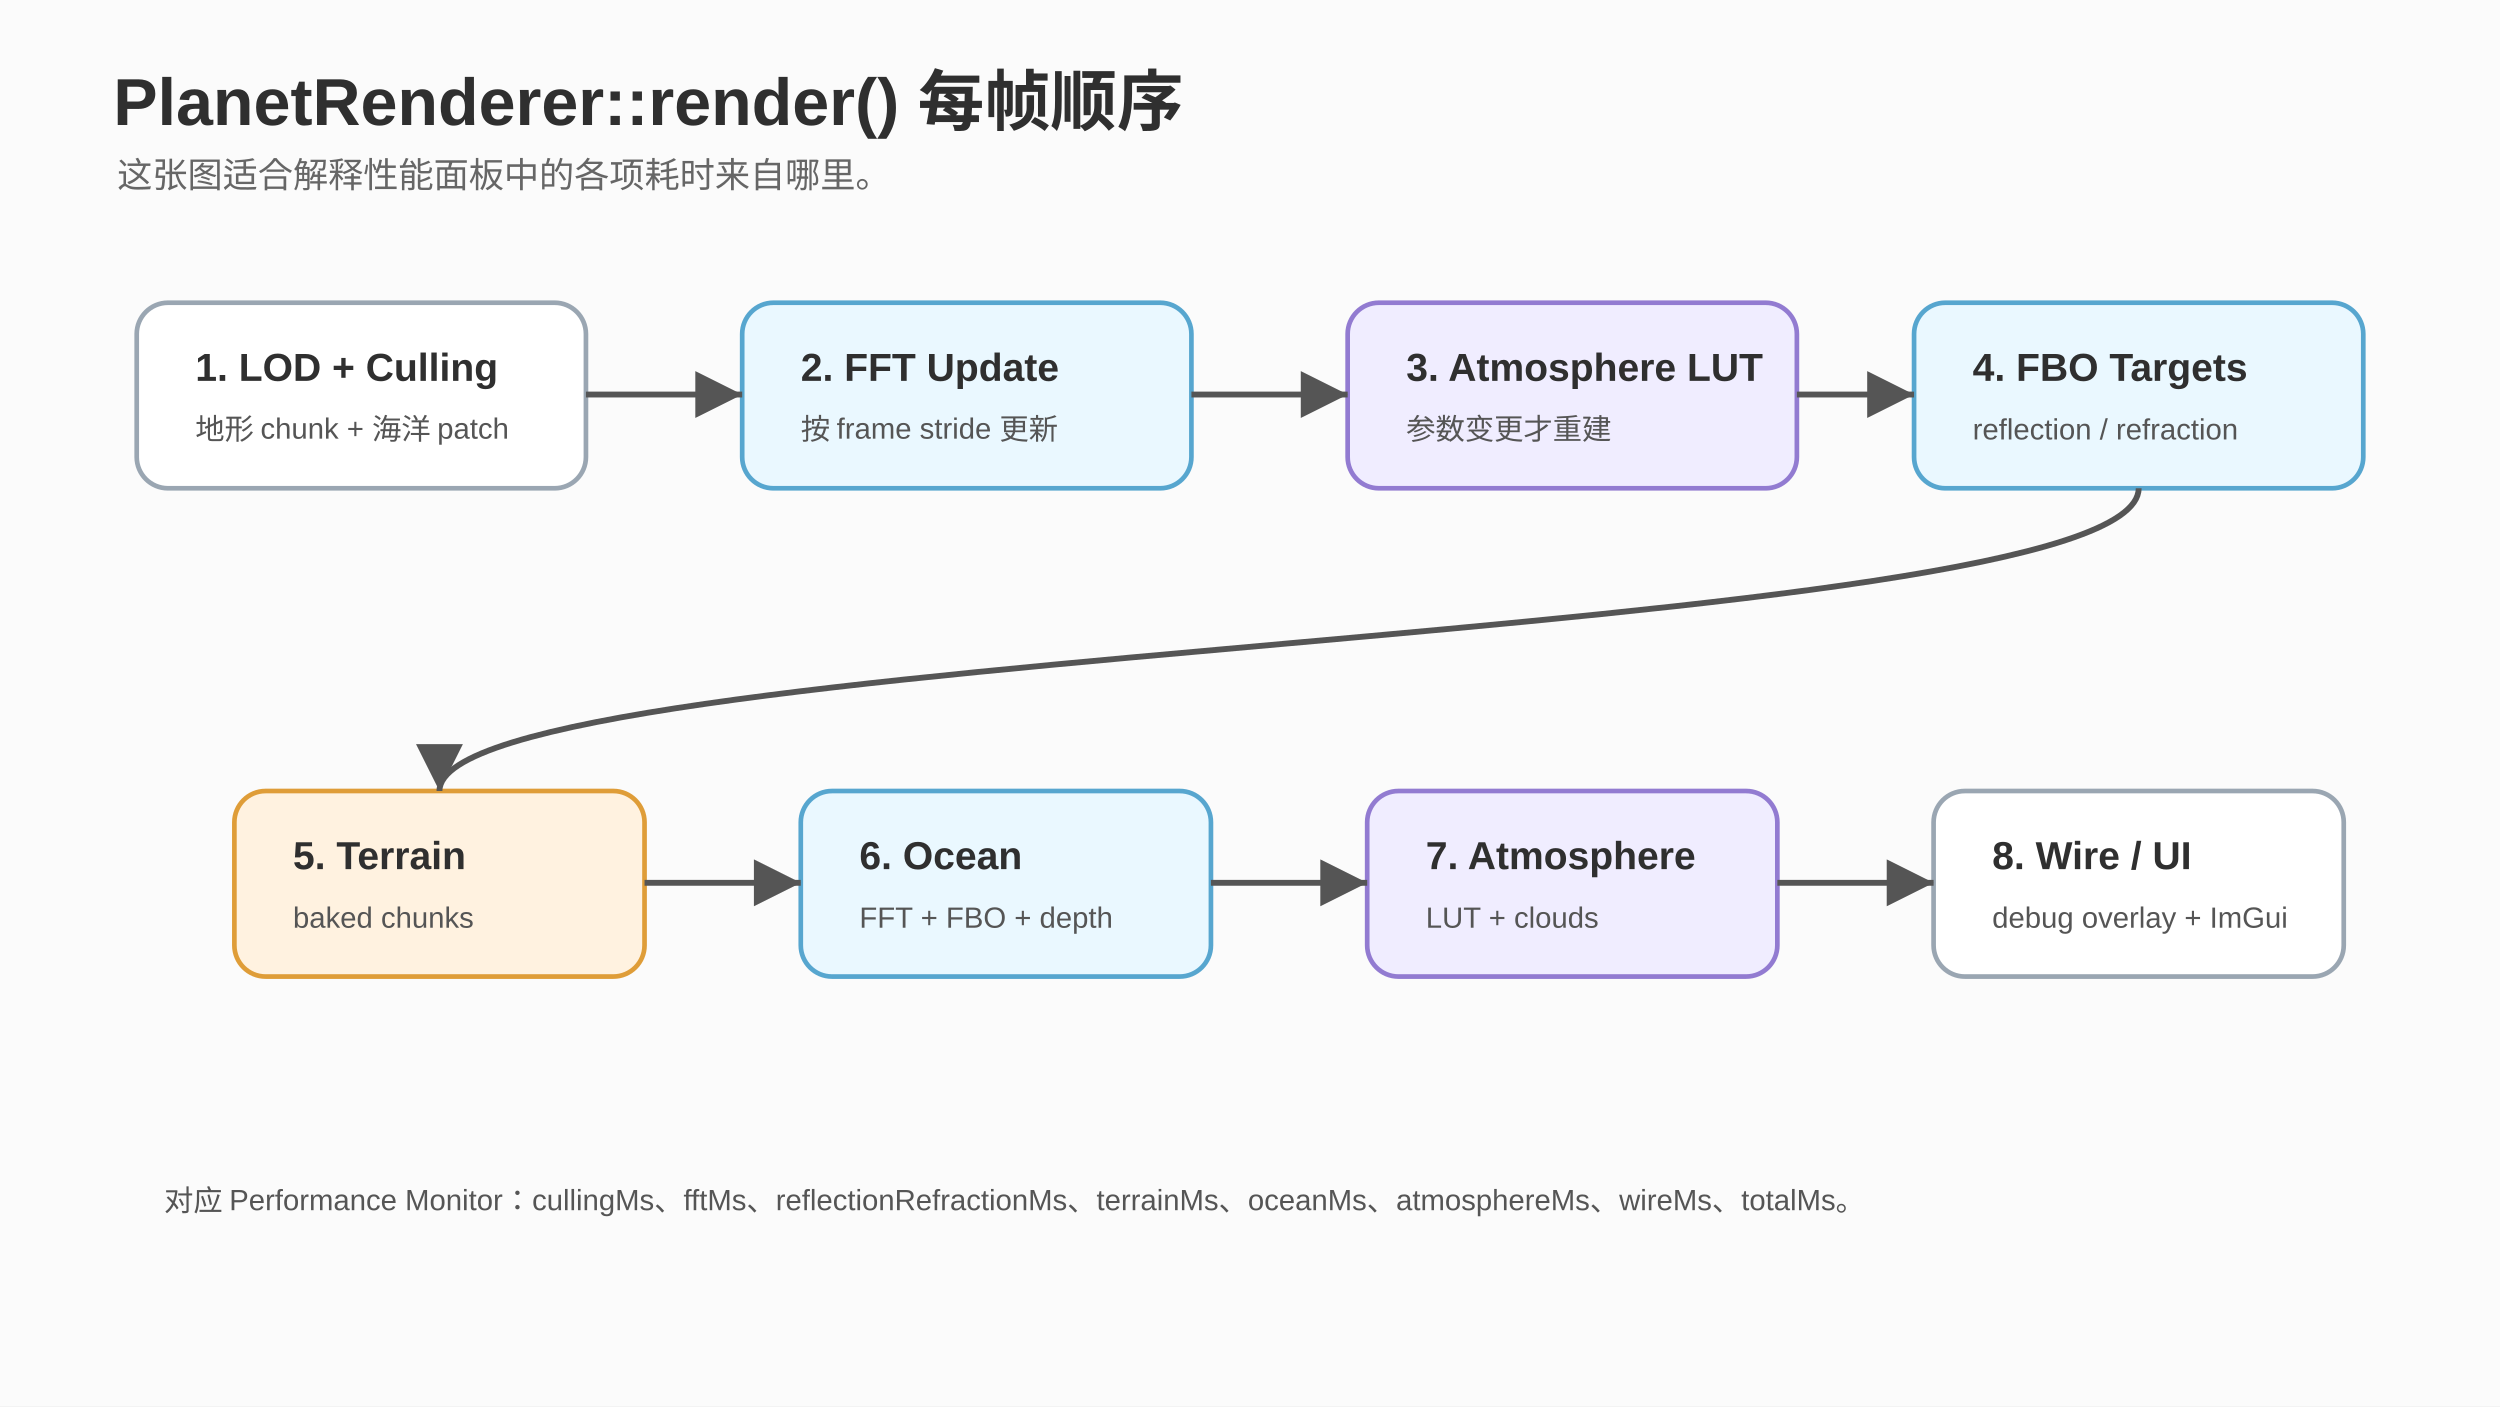
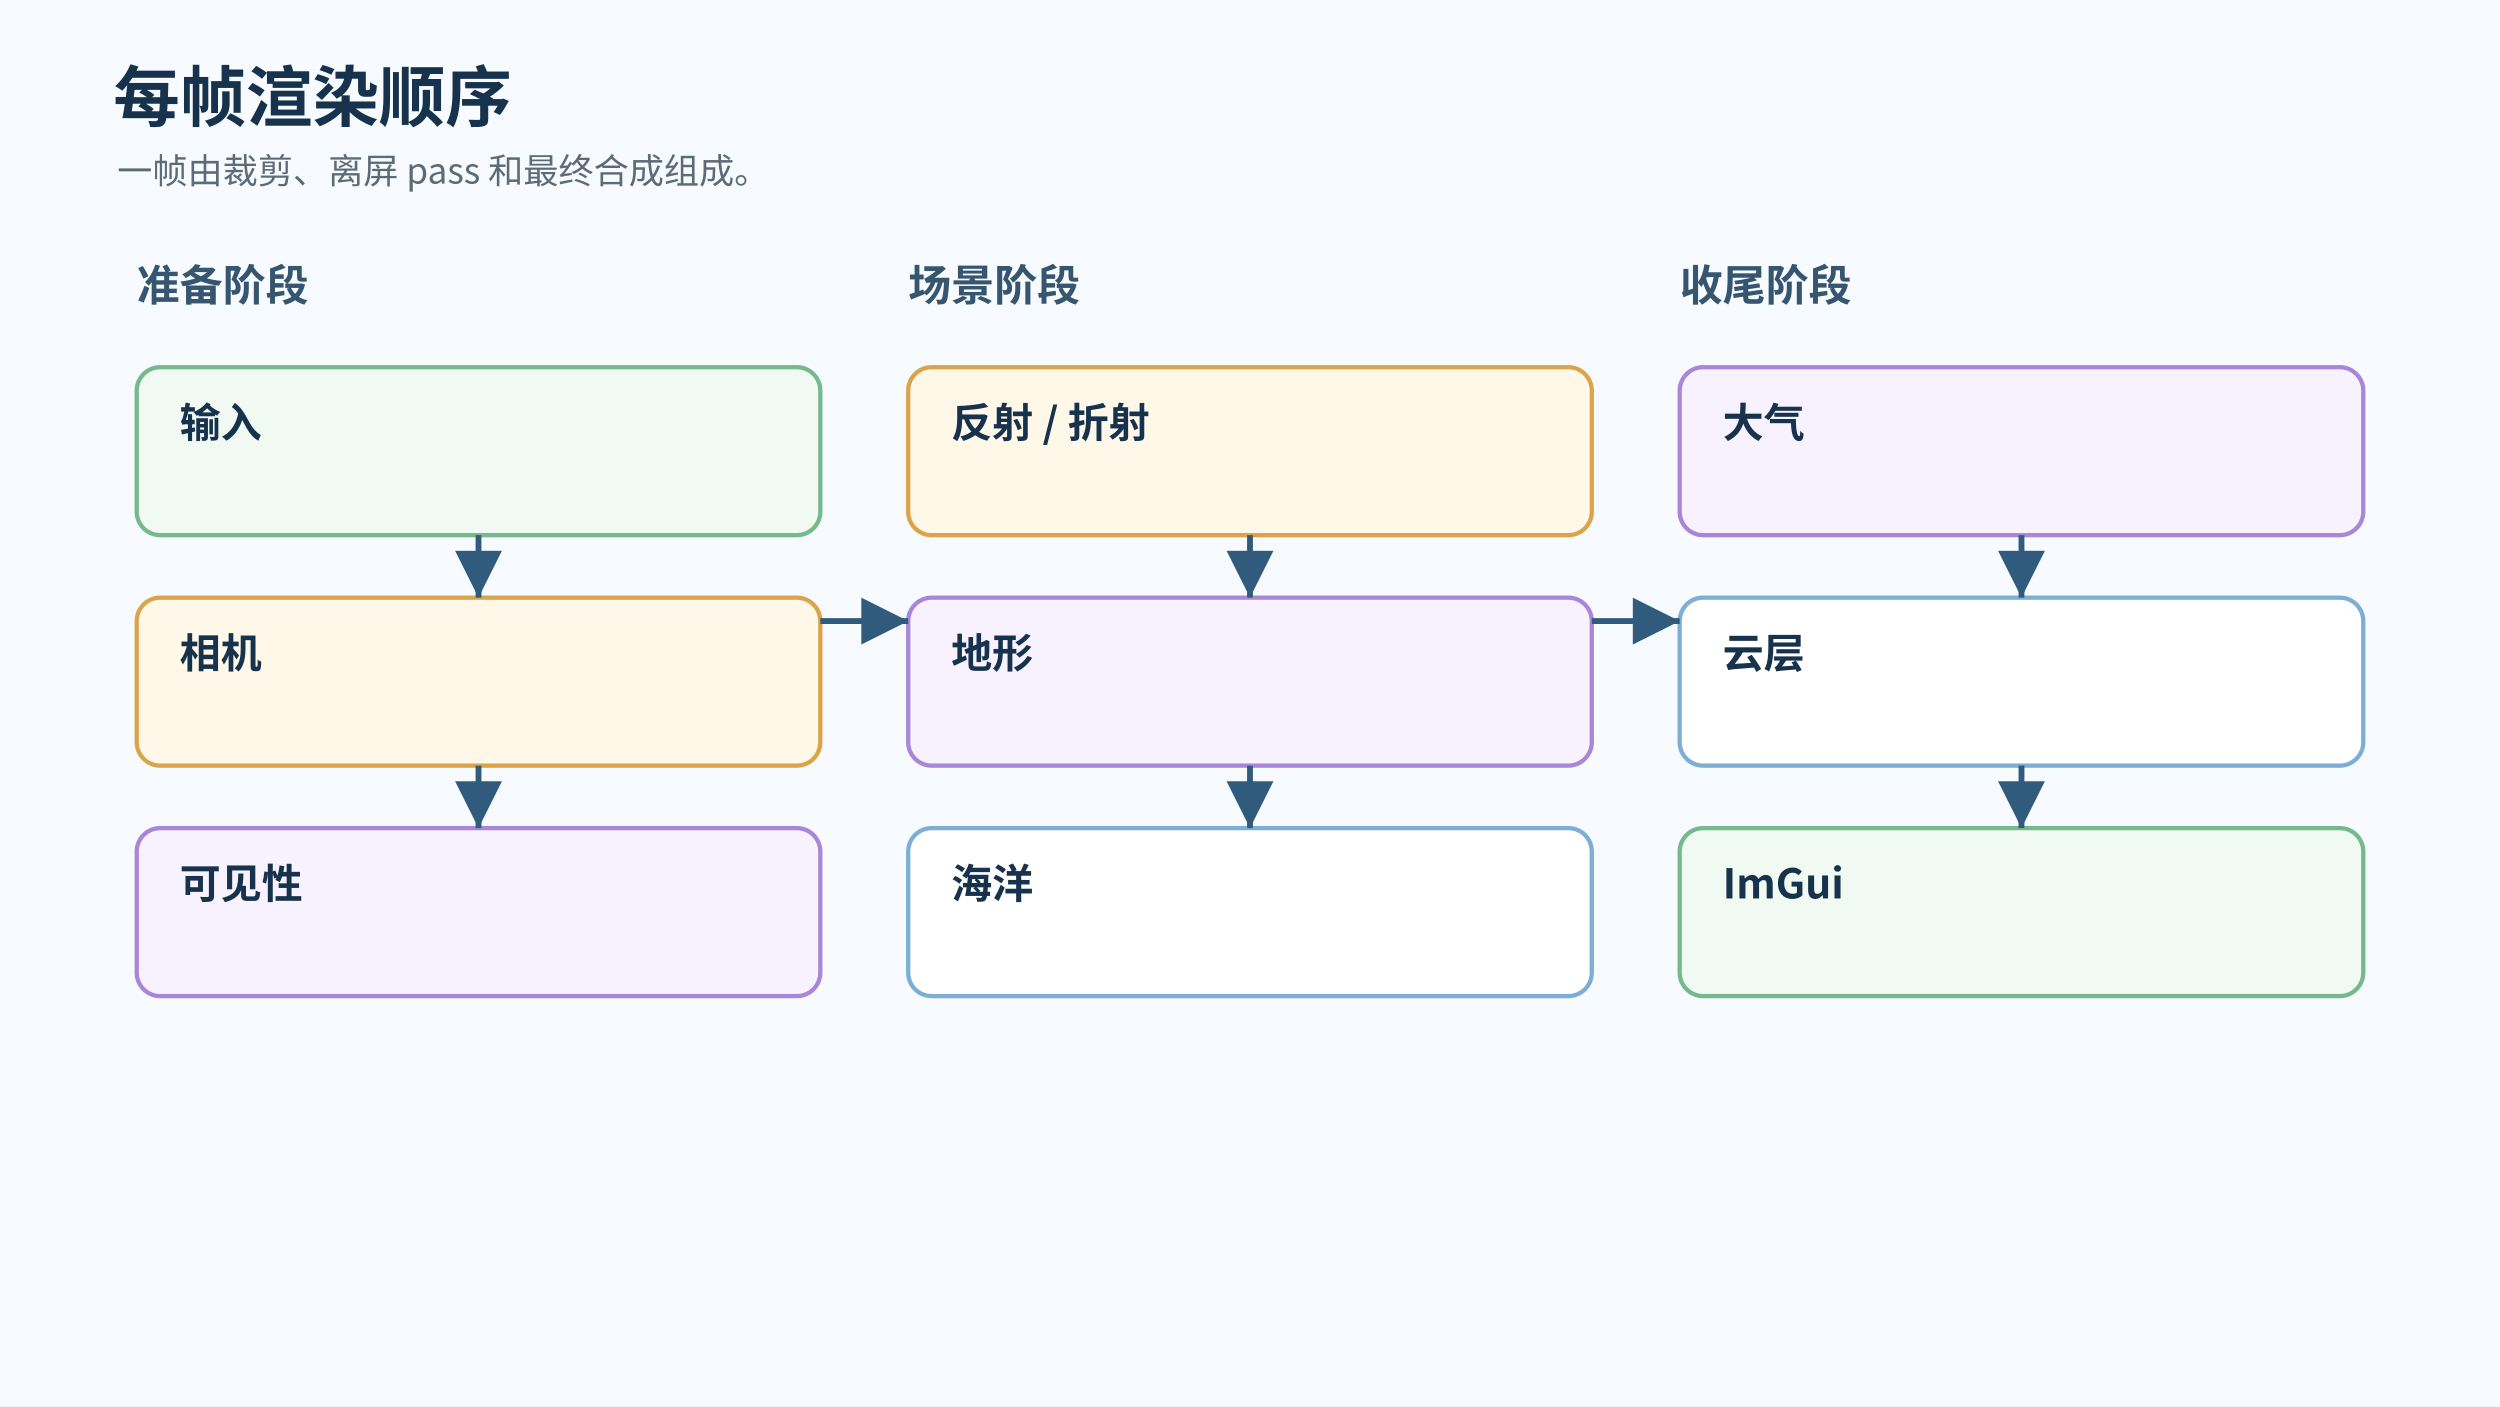
<svg xmlns="http://www.w3.org/2000/svg" width="1280" height="720" viewBox="0 0 1280 720" role="img" aria-labelledby="title desc">
  <defs>
    <marker id="arrow" markerWidth="12" markerHeight="12" refX="10" refY="6" orient="auto">
-       <path d="M2,2 L10,6 L2,10 Z" fill="#555" />
+       <path d="M2,2 L10,6 L2,10 Z" fill="#315b7c" />
    </marker>
    <style>
-       .bg{fill:#fbfbfb}.title{font:700 34px 'Microsoft YaHei',Arial,sans-serif;fill:#2f2f2f}.sub{font:18px 'Microsoft YaHei',Arial,sans-serif;fill:#666}
-       .step{fill:#fff;stroke:#9aa6b2;stroke-width:2.4;rx:16}.hot{fill:#fff2e0;stroke:#df9d38;stroke-width:2.4;rx:16}.water{fill:#eaf8ff;stroke:#57a6cf;stroke-width:2.4;rx:16}.sky{fill:#f0edff;stroke:#927bd1;stroke-width:2.4;rx:16}
-       .label{font:700 20px 'Microsoft YaHei',Arial,sans-serif;fill:#2f2f2f}.small{font:15px 'Microsoft YaHei',Arial,sans-serif;fill:#555}.arrow{stroke:#555;stroke-width:3;fill:none;marker-end:url(#arrow)}
+       .bg{fill:#f7fbff}.title{font:700 34px 'Microsoft YaHei','Noto Sans CJK SC',Arial,sans-serif;fill:#17324d}.sub{font:18px 'Microsoft YaHei','Noto Sans CJK SC',Arial,sans-serif;fill:#5d6b78}
+       .lane{font:700 22px 'Microsoft YaHei','Noto Sans CJK SC',Arial,sans-serif;fill:#36566f}.box{fill:#fff;stroke-width:2.2}.blue{stroke:#7daed5;fill:#ffffff}.green{stroke:#76b98d;fill:#f0faf3}.amber{stroke:#dca44a;fill:#fff8e8}.violet{stroke:#a986d7;fill:#f8f2ff}
+       .label{font:700 21px 'Microsoft YaHei','Noto Sans CJK SC',Arial,sans-serif;fill:#17324d}.small{font:16px 'Microsoft YaHei','Noto Sans CJK SC',Arial,sans-serif;fill:#435464}.arrow{stroke:#315b7c;stroke-width:3;fill:none;marker-end:url(#arrow)}
    </style>
  </defs>
  <rect class="bg" width="1280" height="720" />
-   <text class="title" x="58" y="64">PlanetRenderer::render() 每帧顺序</text>
-   <text class="sub" x="60" y="96">这张图适合解释性能面板中的各项耗时来自哪里。</text>
-   <rect class="step" x="70" y="155" width="230" height="95" />
-   <text class="label" x="100" y="195">1. LOD + Culling</text>
-   <text class="small" x="100" y="225">地形 chunk + 海洋 patch</text>
-   <rect class="water" x="380" y="155" width="230" height="95" />
-   <text class="label" x="410" y="195">2. FFT Update</text>
-   <text class="small" x="410" y="225">按 frame stride 更新</text>
-   <rect class="sky" x="690" y="155" width="230" height="95" />
-   <text class="label" x="720" y="195">3. Atmosphere LUT</text>
-   <text class="small" x="720" y="225">参数变更才重建</text>
-   <rect class="water" x="980" y="155" width="230" height="95" />
-   <text class="label" x="1010" y="195">4. FBO Targets</text>
-   <text class="small" x="1010" y="225">reflection / refraction</text>
-   <rect class="hot" x="120" y="405" width="210" height="95" />
-   <text class="label" x="150" y="445">5. Terrain</text>
-   <text class="small" x="150" y="475">baked chunks</text>
-   <rect class="water" x="410" y="405" width="210" height="95" />
-   <text class="label" x="440" y="445">6. Ocean</text>
-   <text class="small" x="440" y="475">FFT + FBO + depth</text>
-   <rect class="sky" x="700" y="405" width="210" height="95" />
-   <text class="label" x="730" y="445">7. Atmosphere</text>
-   <text class="small" x="730" y="475">LUT + clouds</text>
-   <rect class="step" x="990" y="405" width="210" height="95" />
-   <text class="label" x="1020" y="445">8. Wire / UI</text>
-   <text class="small" x="1020" y="475">debug overlay + ImGui</text>
-   <path class="arrow" d="M300 202 H380" />
-   <path class="arrow" d="M610 202 H690" />
-   <path class="arrow" d="M920 202 H980" />
-   <path class="arrow" d="M1095 250 C1095 330 225 330 225 405" />
-   <path class="arrow" d="M330 452 H410" />
-   <path class="arrow" d="M620 452 H700" />
-   <path class="arrow" d="M910 452 H990" />
-   <text class="small" x="84" y="620">对应 Performance Monitor：cullingMs、fftMs、reflectionRefractionMs、terrainMs、oceanMs、atmosphereMs、wireMs、totalMs。</text>
+   <text class="title" x="58" y="62">每帧渲染顺序</text>
+   <text class="sub" x="60" y="94" text-anchor="start">一帧由裁剪、离屏 pass 和最终合成组成。</text>
+   <text class="lane" x="70" y="154">准备阶段</text>
+   <rect class="box green" x="70" y="188" width="350" height="86" rx="12" />
+   <text class="label" x="92" y="224" text-anchor="start">输入</text>
+   <rect class="box amber" x="70" y="306" width="350" height="86" rx="12" />
+   <text class="label" x="92" y="342" text-anchor="start">相机</text>
+   <path class="arrow" d="M245 274 L245 306" />
+   <rect class="box violet" x="70" y="424" width="350" height="86" rx="12" />
+   <text class="label" x="92" y="460" text-anchor="start">可见性</text>
+   <path class="arrow" d="M245 392 L245 424" />
+   <text class="lane" x="465" y="154">场景阶段</text>
+   <rect class="box amber" x="465" y="188" width="350" height="86" rx="12" />
+   <text class="label" x="487" y="224" text-anchor="start">反射 / 折射</text>
+   <rect class="box violet" x="465" y="306" width="350" height="86" rx="12" />
+   <text class="label" x="487" y="342" text-anchor="start">地形</text>
+   <path class="arrow" d="M640 274 L640 306" />
+   <rect class="box blue" x="465" y="424" width="350" height="86" rx="12" />
+   <text class="label" x="487" y="460" text-anchor="start">海洋</text>
+   <path class="arrow" d="M640 392 L640 424" />
+   <path class="arrow" d="M420 318 C442 318, 442 318, 465 318" />
+   <text class="lane" x="860" y="154">收尾阶段</text>
+   <rect class="box violet" x="860" y="188" width="350" height="86" rx="12" />
+   <text class="label" x="882" y="224" text-anchor="start">大气</text>
+   <rect class="box blue" x="860" y="306" width="350" height="86" rx="12" />
+   <text class="label" x="882" y="342" text-anchor="start">云层</text>
+   <path class="arrow" d="M1035 274 L1035 306" />
+   <rect class="box green" x="860" y="424" width="350" height="86" rx="12" />
+   <text class="label" x="882" y="460" text-anchor="start">ImGui</text>
+   <path class="arrow" d="M1035 392 L1035 424" />
+   <path class="arrow" d="M815 318 C838 318, 838 318, 860 318" />
</svg>
